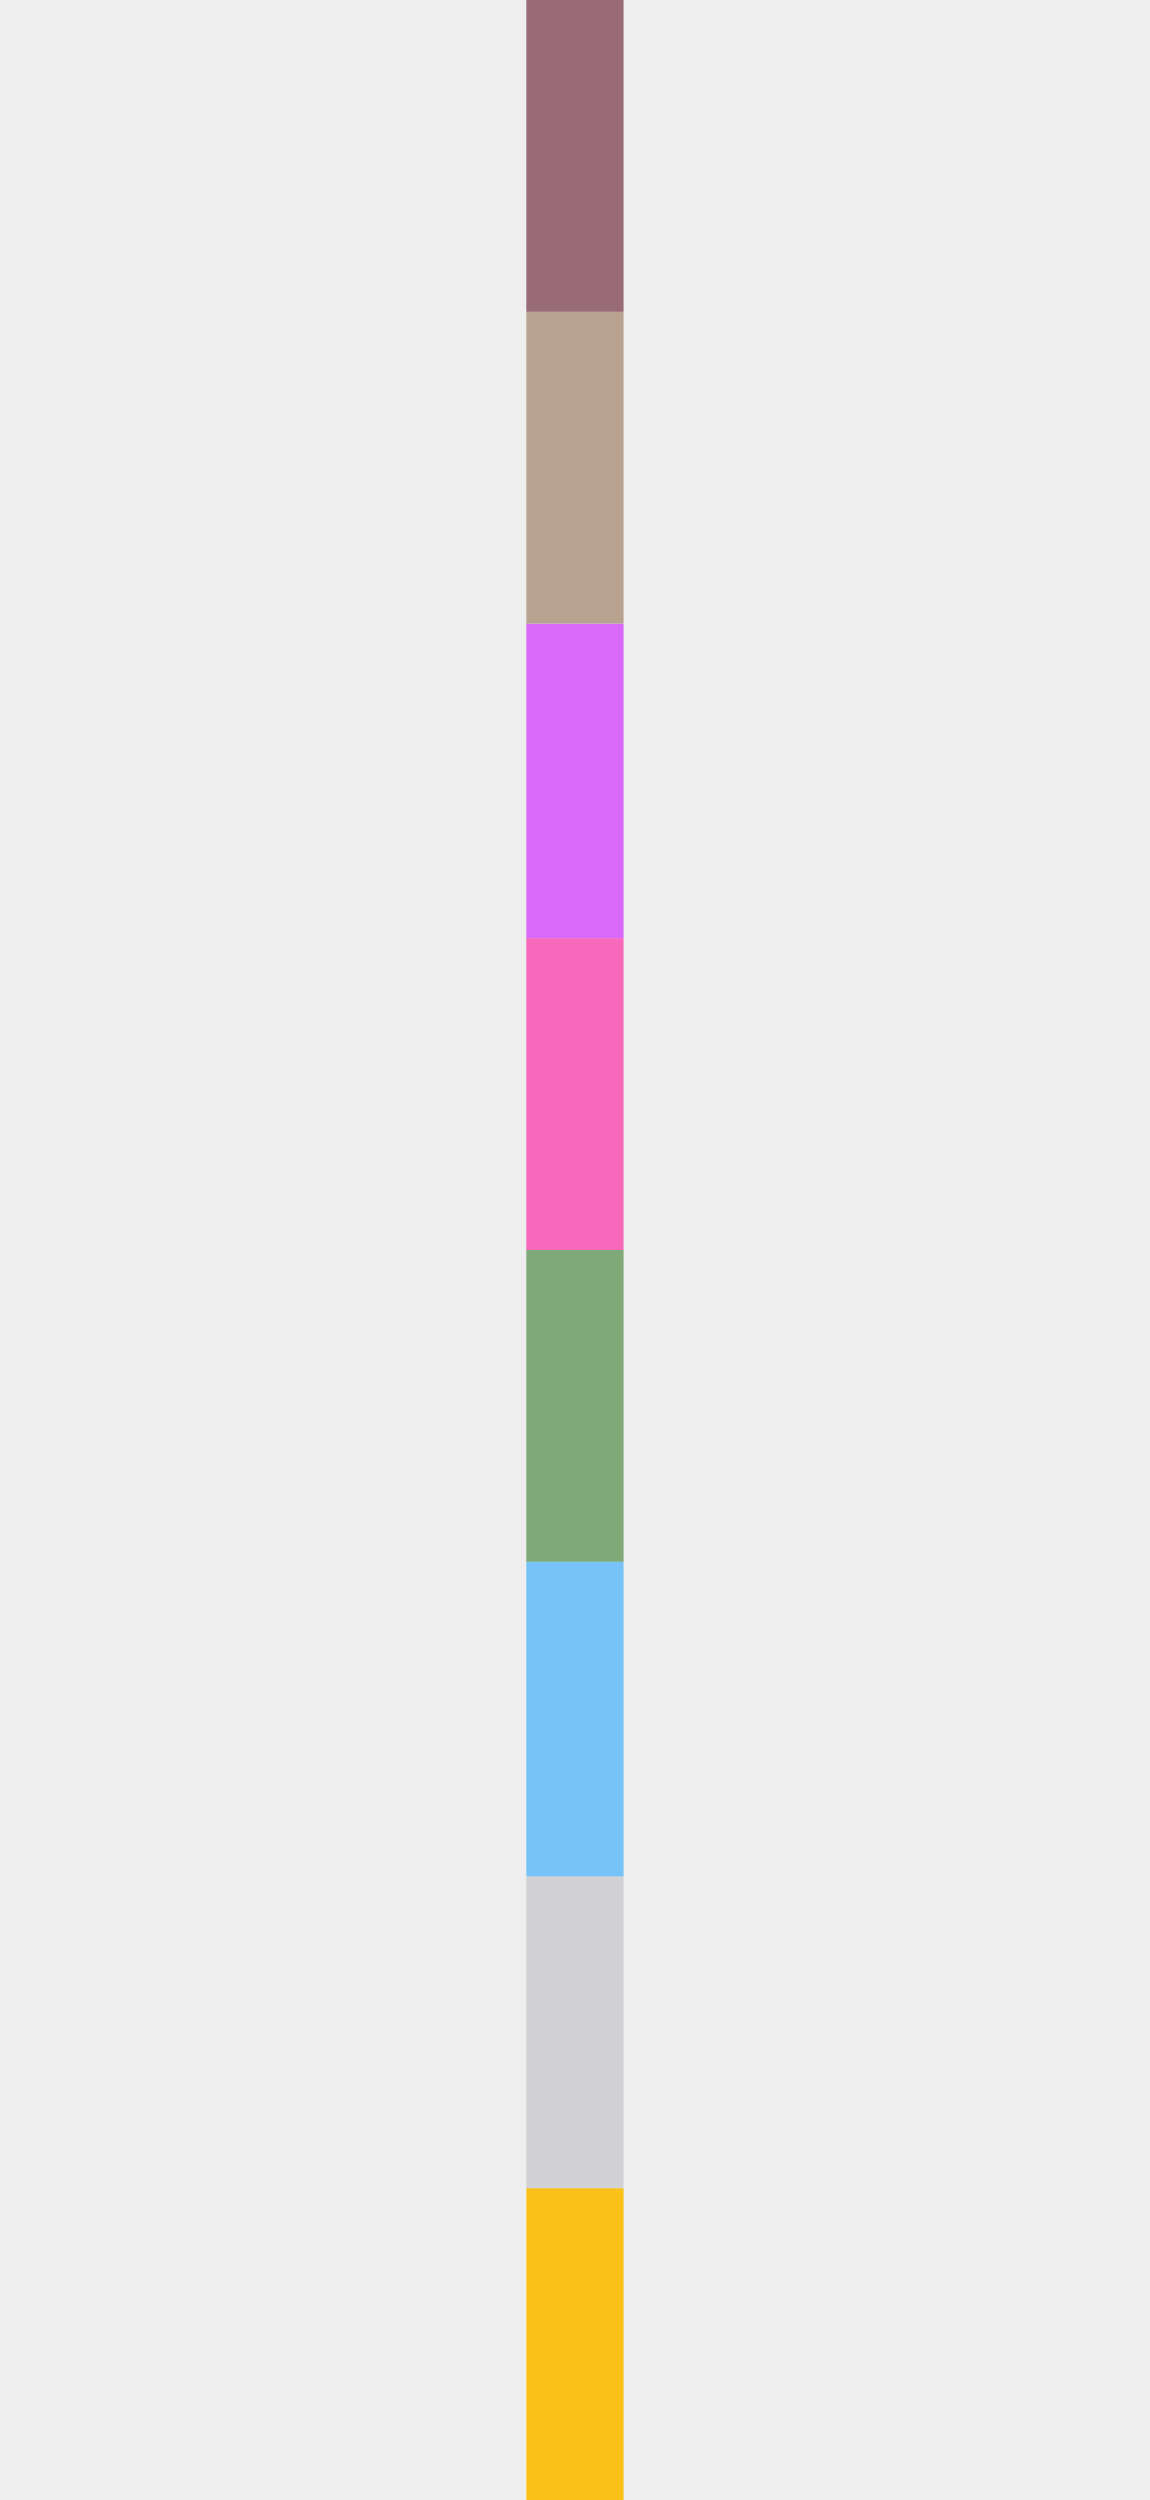
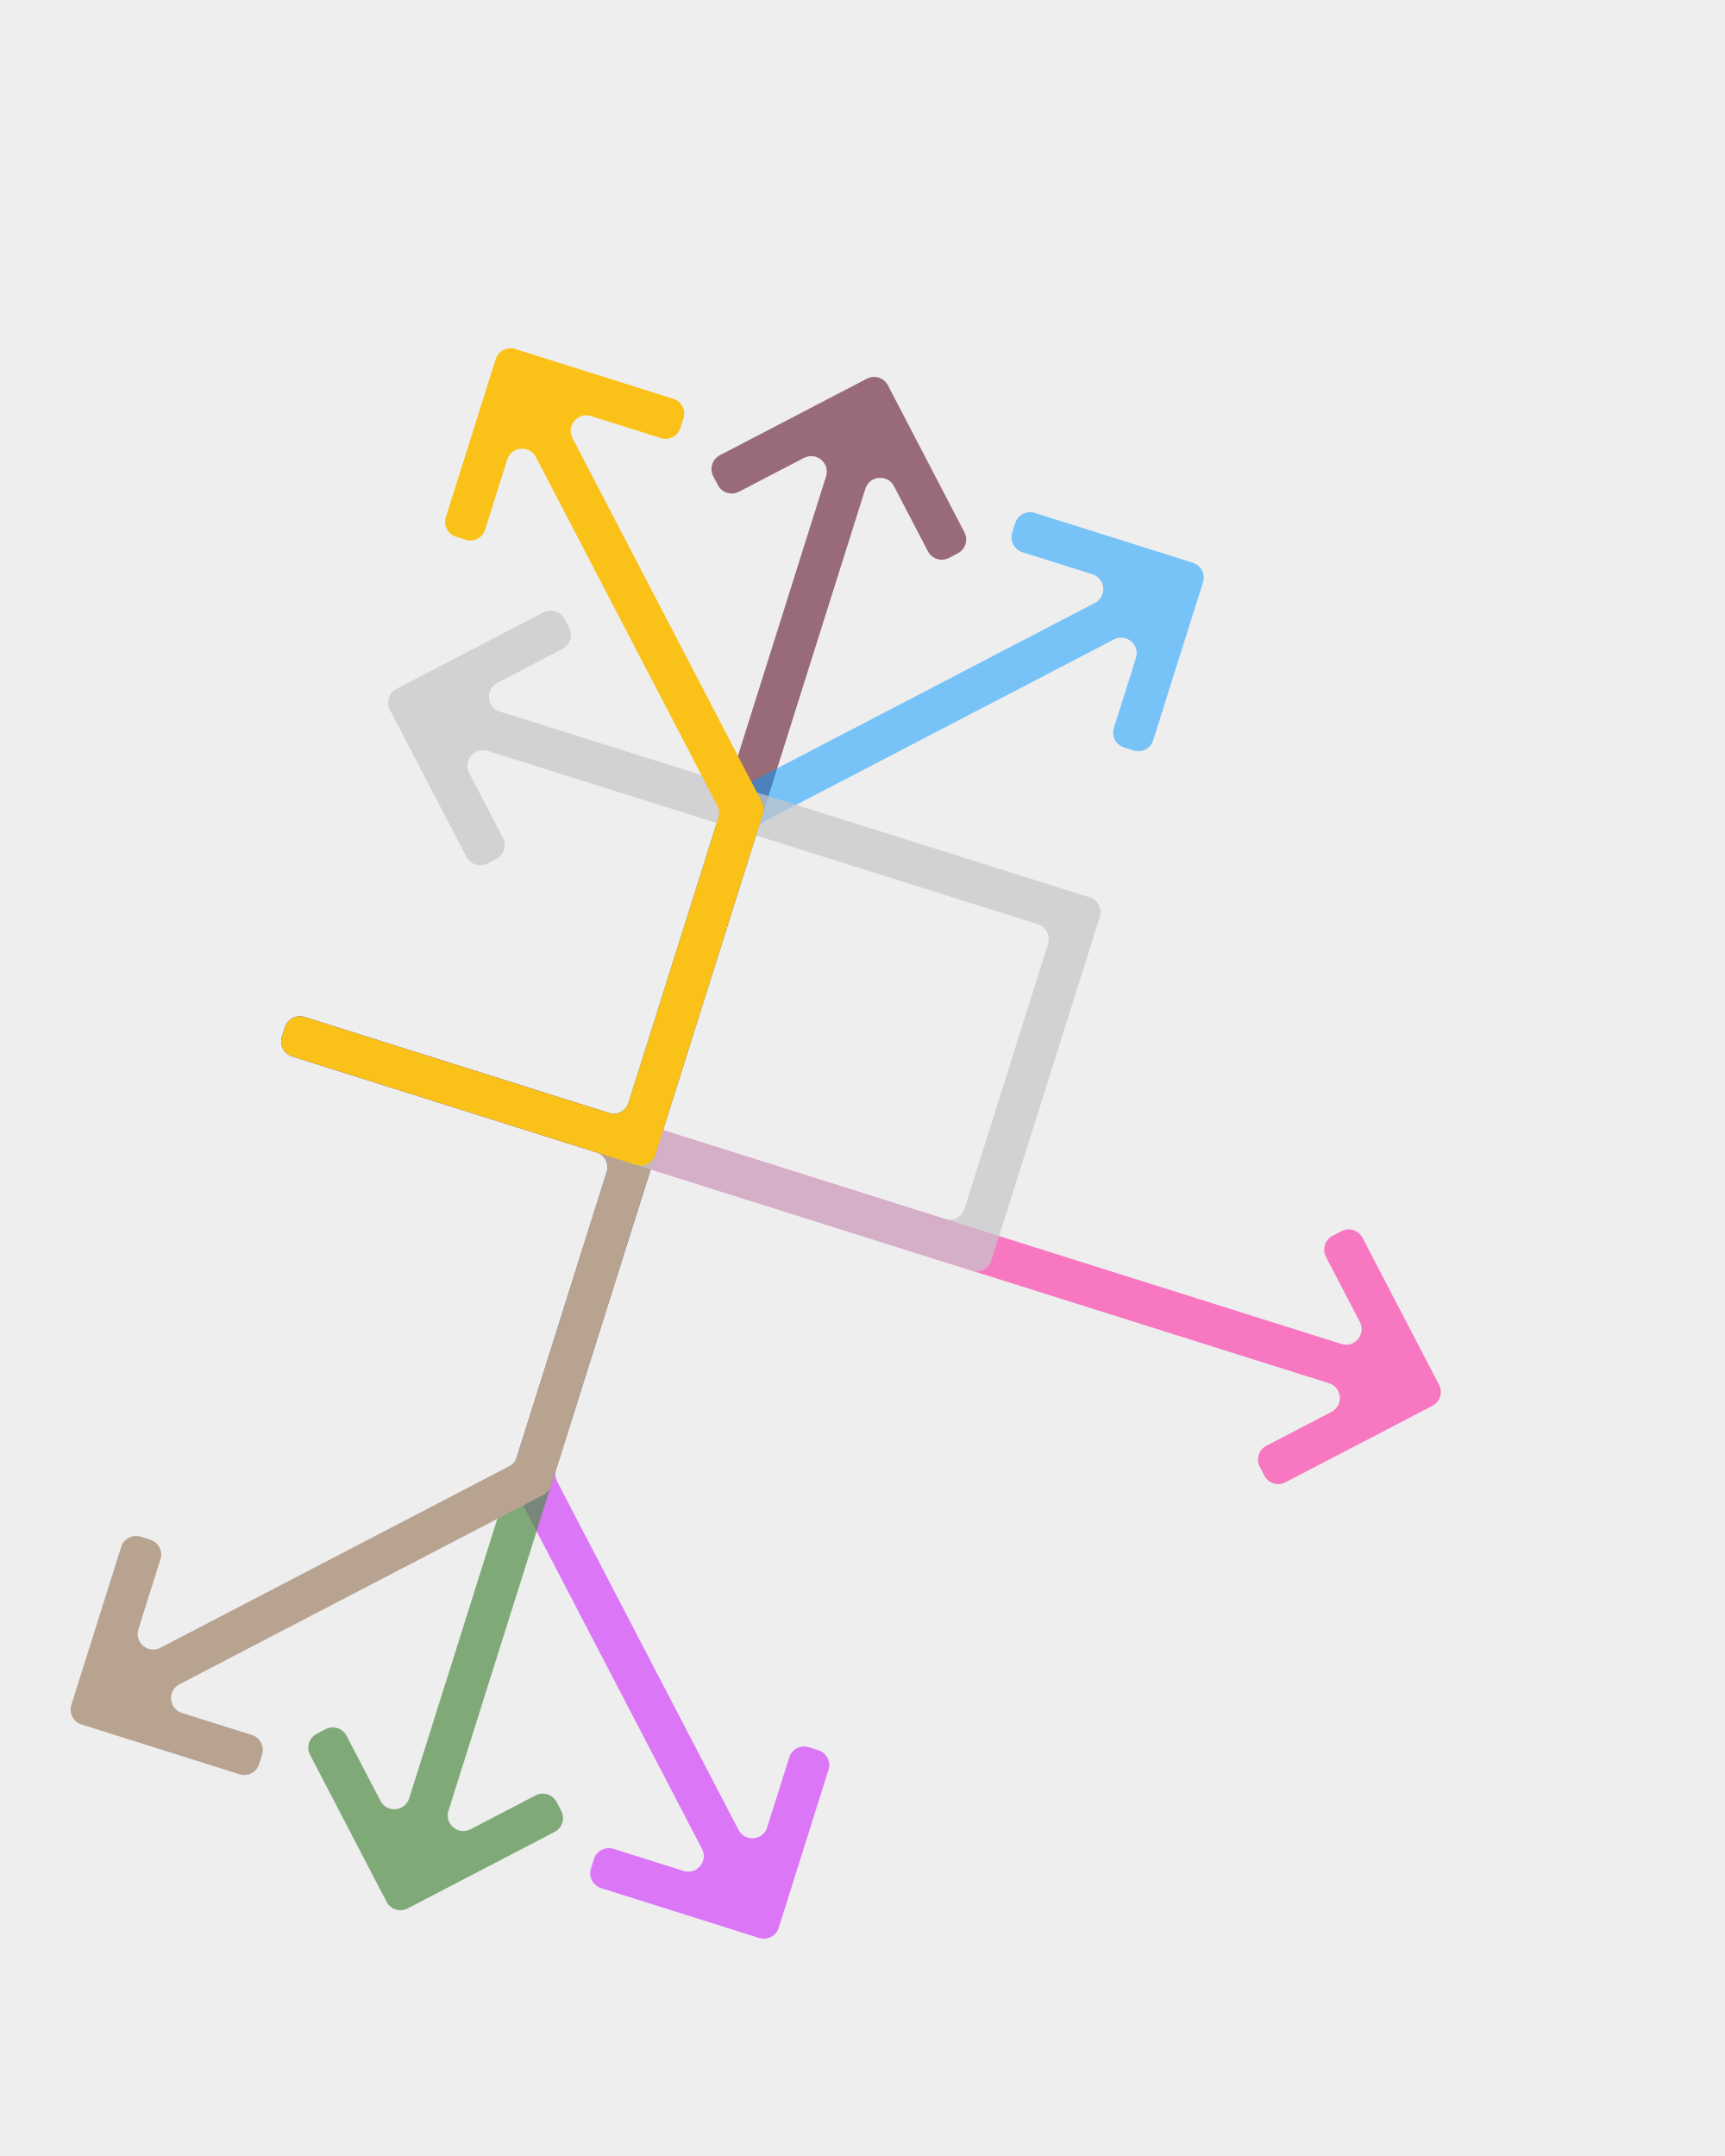
- <svg xmlns="http://www.w3.org/2000/svg" width="402" height="874" viewBox="0 0 402 874" fill="none">
-   <g clip-path="url(#clip0_521_1442)">
-     <rect width="402" height="874" fill="#EEEEEF" />
-     <rect opacity="0.8" x="184" y="437" width="109" height="34" transform="rotate(-90 184 437)" fill="#FF0095" fill-opacity="0.7" />
-     <rect opacity="0.8" width="110" height="34" transform="matrix(1.41704e-09 -1 1 1.34837e-06 184 328)" fill="#C800FF" fill-opacity="0.7" />
-     <rect width="109" height="34" transform="matrix(1.41704e-09 -1 1 1.34837e-06 184 218)" fill="#B8A391" />
-     <rect width="109" height="34" transform="matrix(1.41704e-09 -1 1 1.34837e-06 184 109)" fill="#753245" fill-opacity="0.7" />
-     <rect width="109" height="34" transform="matrix(1.41704e-09 -1 1 1.34837e-06 184 874)" fill="#FAC119" />
-     <rect width="109" height="34" transform="matrix(1.41704e-09 -1 1 1.34837e-06 184 765)" fill="#C6C7C9" fill-opacity="0.7" />
-     <rect width="110" height="34" transform="matrix(1.41704e-09 -1 1 1.34837e-06 184 656)" fill="#0099FF" fill-opacity="0.5" />
-     <rect width="109" height="34" transform="matrix(1.41704e-09 -1 1 1.34837e-06 184 546)" fill="#508D47" fill-opacity="0.7" />
+ <svg xmlns="http://www.w3.org/2000/svg" viewBox="0 140 402 502.5">
+   <rect x="0" y="140" width="402" height="502.5" fill="#EEEEEF" />
+   <g transform="rotate(17.5 150 407)">
+     <g data-arrow-source="6" transform="translate(62 407) scale(.64) translate(0 -292.46)">
+       <path d="M181.74,44.34L139.07,1.66c-2.21-2.21-5.8-2.21-8.02,0l-42.68,42.68c-2.21,2.21-2.21,5.8,0,8.02l2.59,2.59c2.21,2.21,5.8,2.21,8.02,0l18.9-18.9c3.57-3.57,9.68-1.04,9.68,4.01v239.24c0,3.13-2.54,5.67-5.67,5.67H5.67C2.54,284.96,0,287.5,0,290.63v3.66C0,297.42,2.54,299.96,5.67,299.96h131.22c3.13,0,5.67-2.54,5.67-5.67V40.05c0-5.05,6.11-7.58,9.68-4.01l18.9,18.9c2.21,2.21,5.8,2.21,8.02,0l2.59-2.59c2.21-2.21,2.21-5.8,0-8.02Z" transform="" fill="#753245" fill-opacity="0.7" />
+     </g>
+     <g data-arrow-source="1" transform="translate(62 407) scale(.64) translate(0 -262.56)">
+       <path d="M198.37,5.67v3.66c0,3.13,2.54,5.67,5.67,5.67h26.73c5.05,0,7.58,6.11,4.01,9.68l-105.55,105.55c-1.06,1.06-1.66,2.51-1.66,4.01v115.15c0,3.13-2.54,5.67-5.67,5.67H5.67c-3.13,0-5.67,2.54-5.67,5.67v3.66c0,3.13,2.54,5.67,5.67,5.67h131.22c3.13,0,5.67-2.54,5.67-5.67v-123.94c0-1.5.6-2.95,1.66-4.01l101.16-101.16c3.57-3.57,9.68-1.04,9.68,4.01v26.73c0,3.13,2.54,5.67,5.67,5.67h3.66c3.13,0,5.67-2.54,5.67-5.67V5.67c0-3.13-2.54-5.67-5.67-5.67h-60.35c-3.13,0-5.67,2.54-5.67,5.67Z" transform="" fill="#0099FF" fill-opacity="0.5" />
+     </g>
+     <g data-arrow-source="7" transform="translate(62 407) scale(.64) translate(0 -48.345)">
+       <path d="M389.22,1.66l-2.59,2.59c-2.21,2.21-2.21,5.8,0,8.02l18.9,18.9c3.57,3.57,1.04,9.68-4.01,9.68H5.67c-3.13,0-5.67,2.54-5.67,5.67v3.66c0,3.13,2.54,5.67,5.67,5.67h395.85c5.05,0,7.58,6.11,4.01,9.68l-18.9,18.9c-2.21,2.21-2.21,5.8,0,8.02l2.59,2.59c2.21,2.21,5.8,2.21,8.02,0l42.68-42.68c2.21-2.21,2.21-5.8,0-8.02L397.23,1.66c-2.21-2.21-5.8-2.21-8.02,0Z" transform="" fill="#FF0095" fill-opacity="0.5" />
+     </g>
+     <g data-arrow-source="2" transform="translate(62 407) scale(.64) translate(0 -7.5)">
+       <path d="M198.37,264.39v-3.66c0-3.13,2.54-5.67,5.67-5.67h26.73c5.05,0,7.58-6.11,4.01-9.68l-105.55-105.55c-1.06-1.06-1.66-2.51-1.66-4.01V20.67c0-3.13-2.54-5.67-5.67-5.67H5.67c-3.13,0-5.67-2.54-5.67-5.67v-3.66C0,2.54,2.54,0,5.67,0h131.22c3.13,0,5.67,2.54,5.67,5.67v123.94c0,1.5.6,2.95,1.66,4.01l101.16,101.16c3.57,3.57,9.68,1.04,9.68-4.01v-26.73c0-3.13,2.54-5.67,5.67-5.67h3.66c3.13,0,5.67,2.54,5.67,5.67v60.35c0,3.13-2.54,5.67-5.67,5.67h-60.35c-3.13,0-5.67-2.54-5.67-5.67Z" transform="" fill="#C800FF" fill-opacity="0.5" />
+     </g>
+     <g data-arrow-source="5" transform="translate(62 407) scale(.64) translate(0 -7.5)">
+       <path d="M181.74,255.63l-42.68,42.68c-2.21,2.21-5.8,2.21-8.02,0l-42.68-42.68c-2.21-2.21-2.21-5.8,0-8.02l2.59-2.59c2.21-2.21,5.8-2.21,8.02,0l18.9,18.9c3.57,3.57,9.68,1.04,9.68-4.01V20.67c0-3.13-2.54-5.67-5.67-5.67H5.67c-3.13,0-5.67-2.54-5.67-5.67v-3.66C0,2.54,2.54,0,5.67,0h131.22c3.13,0,5.67,2.54,5.67,5.67v254.24c0,5.05,6.11,7.58,9.68,4.01l18.9-18.9c2.21-2.21,5.8-2.21,8.02,0l2.59,2.59c2.21,2.21,2.21,5.8,0,8.02Z" transform="" fill="#508D47" fill-opacity="0.7" />
+     </g>
+     <g data-arrow-source="3" transform="translate(62 407) scale(.64) translate(0 -7.5)">
+       <path d="M0,66.02V5.67C0,2.54,2.54,0,5.67,0h60.35c3.13,0,5.67,2.54,5.67,5.67v3.66c0,3.13-2.54,5.67-5.67,5.67h-26.72c-5.05,0-7.58,6.11-4.01,9.68l105.61,105.61c1.06,1.06,1.66,2.51,1.66,4.01v130.15c0,3.13-2.54,5.67-5.67,5.67H5.67c-3.13,0-5.67-2.54-5.67-5.67v-3.66c0-3.13,2.54-5.67,5.67-5.67h116.22c3.13,0,5.67-2.54,5.67-5.67v-108.94c0-1.5-.6-2.95-1.66-4.01L24.68,35.28c-3.57-3.57-9.68-1.04-9.68,4.01v26.74c0,3.13-2.54,5.67-5.67,5.67h-3.66C2.54,71.69,0,69.15,0,66.02Z" transform="translate(0 270.11) scale(1 -1)" fill="#B8A391" fill-opacity="1" />
+     </g>
+     <g data-arrow-source="8" transform="translate(62 407) scale(.64) translate(0 -175.9)">
+       <path d="M35.99,31.22l18.95-18.95c2.21-2.21,2.21-5.8,0-8.02l-2.59-2.59c-2.21-2.21-5.8-2.21-8.02,0L1.66,44.34c-2.21,2.21-2.21,5.8,0,8.02l42.68,42.68c2.21,2.21,5.8,2.21,8.02,0l2.59-2.59c2.21-2.21,2.21-5.8,0-8.02l-18.85-18.85c-3.57-3.57-1.04-9.68,4.01-9.68l210.07-.05c3.13,0,5.67,2.54,5.67,5.67v101.22c0,3.13-2.54,5.67-5.67,5.67h-116.22c-3.13,0-5.67,2.54-5.67,5.67v3.66c0,3.13,2.54,5.67,5.67,5.67h131.22c3.13,0,5.67-2.54,5.67-5.67V46.51c0-3.13-2.54-5.67-5.67-5.67l-225.18.05c-5.05,0-7.58-6.11-4.01-9.68Z" transform="" fill="#C6C7C9" fill-opacity="0.7" />
+     </g>
+     <g data-arrow-source="4" transform="translate(62 407) scale(.64) translate(0 -262.61)">
+       <path d="M0,66.02V5.67C0,2.54,2.54,0,5.67,0h60.35c3.13,0,5.67,2.54,5.67,5.67v3.66c0,3.13-2.54,5.67-5.67,5.67h-26.72c-5.05,0-7.58,6.11-4.01,9.68l105.61,105.61c1.06,1.06,1.66,2.51,1.66,4.01v130.15c0,3.13-2.54,5.67-5.67,5.67H5.67c-3.13,0-5.67-2.54-5.67-5.67v-3.66c0-3.13,2.54-5.67,5.67-5.67h116.22c3.13,0,5.67-2.54,5.67-5.67v-108.94c0-1.5-.6-2.95-1.66-4.01L24.68,35.28c-3.57-3.57-9.68-1.04-9.68,4.01v26.74c0,3.13-2.54,5.67-5.67,5.67h-3.66C2.54,71.69,0,69.15,0,66.02Z" transform="" fill="#FAC119" fill-opacity="1" />
+     </g>
  </g>
-   <defs>
-     <clipPath id="clip0_521_1442">
-       <rect width="402" height="874" fill="white" />
-     </clipPath>
-   </defs>
</svg>
